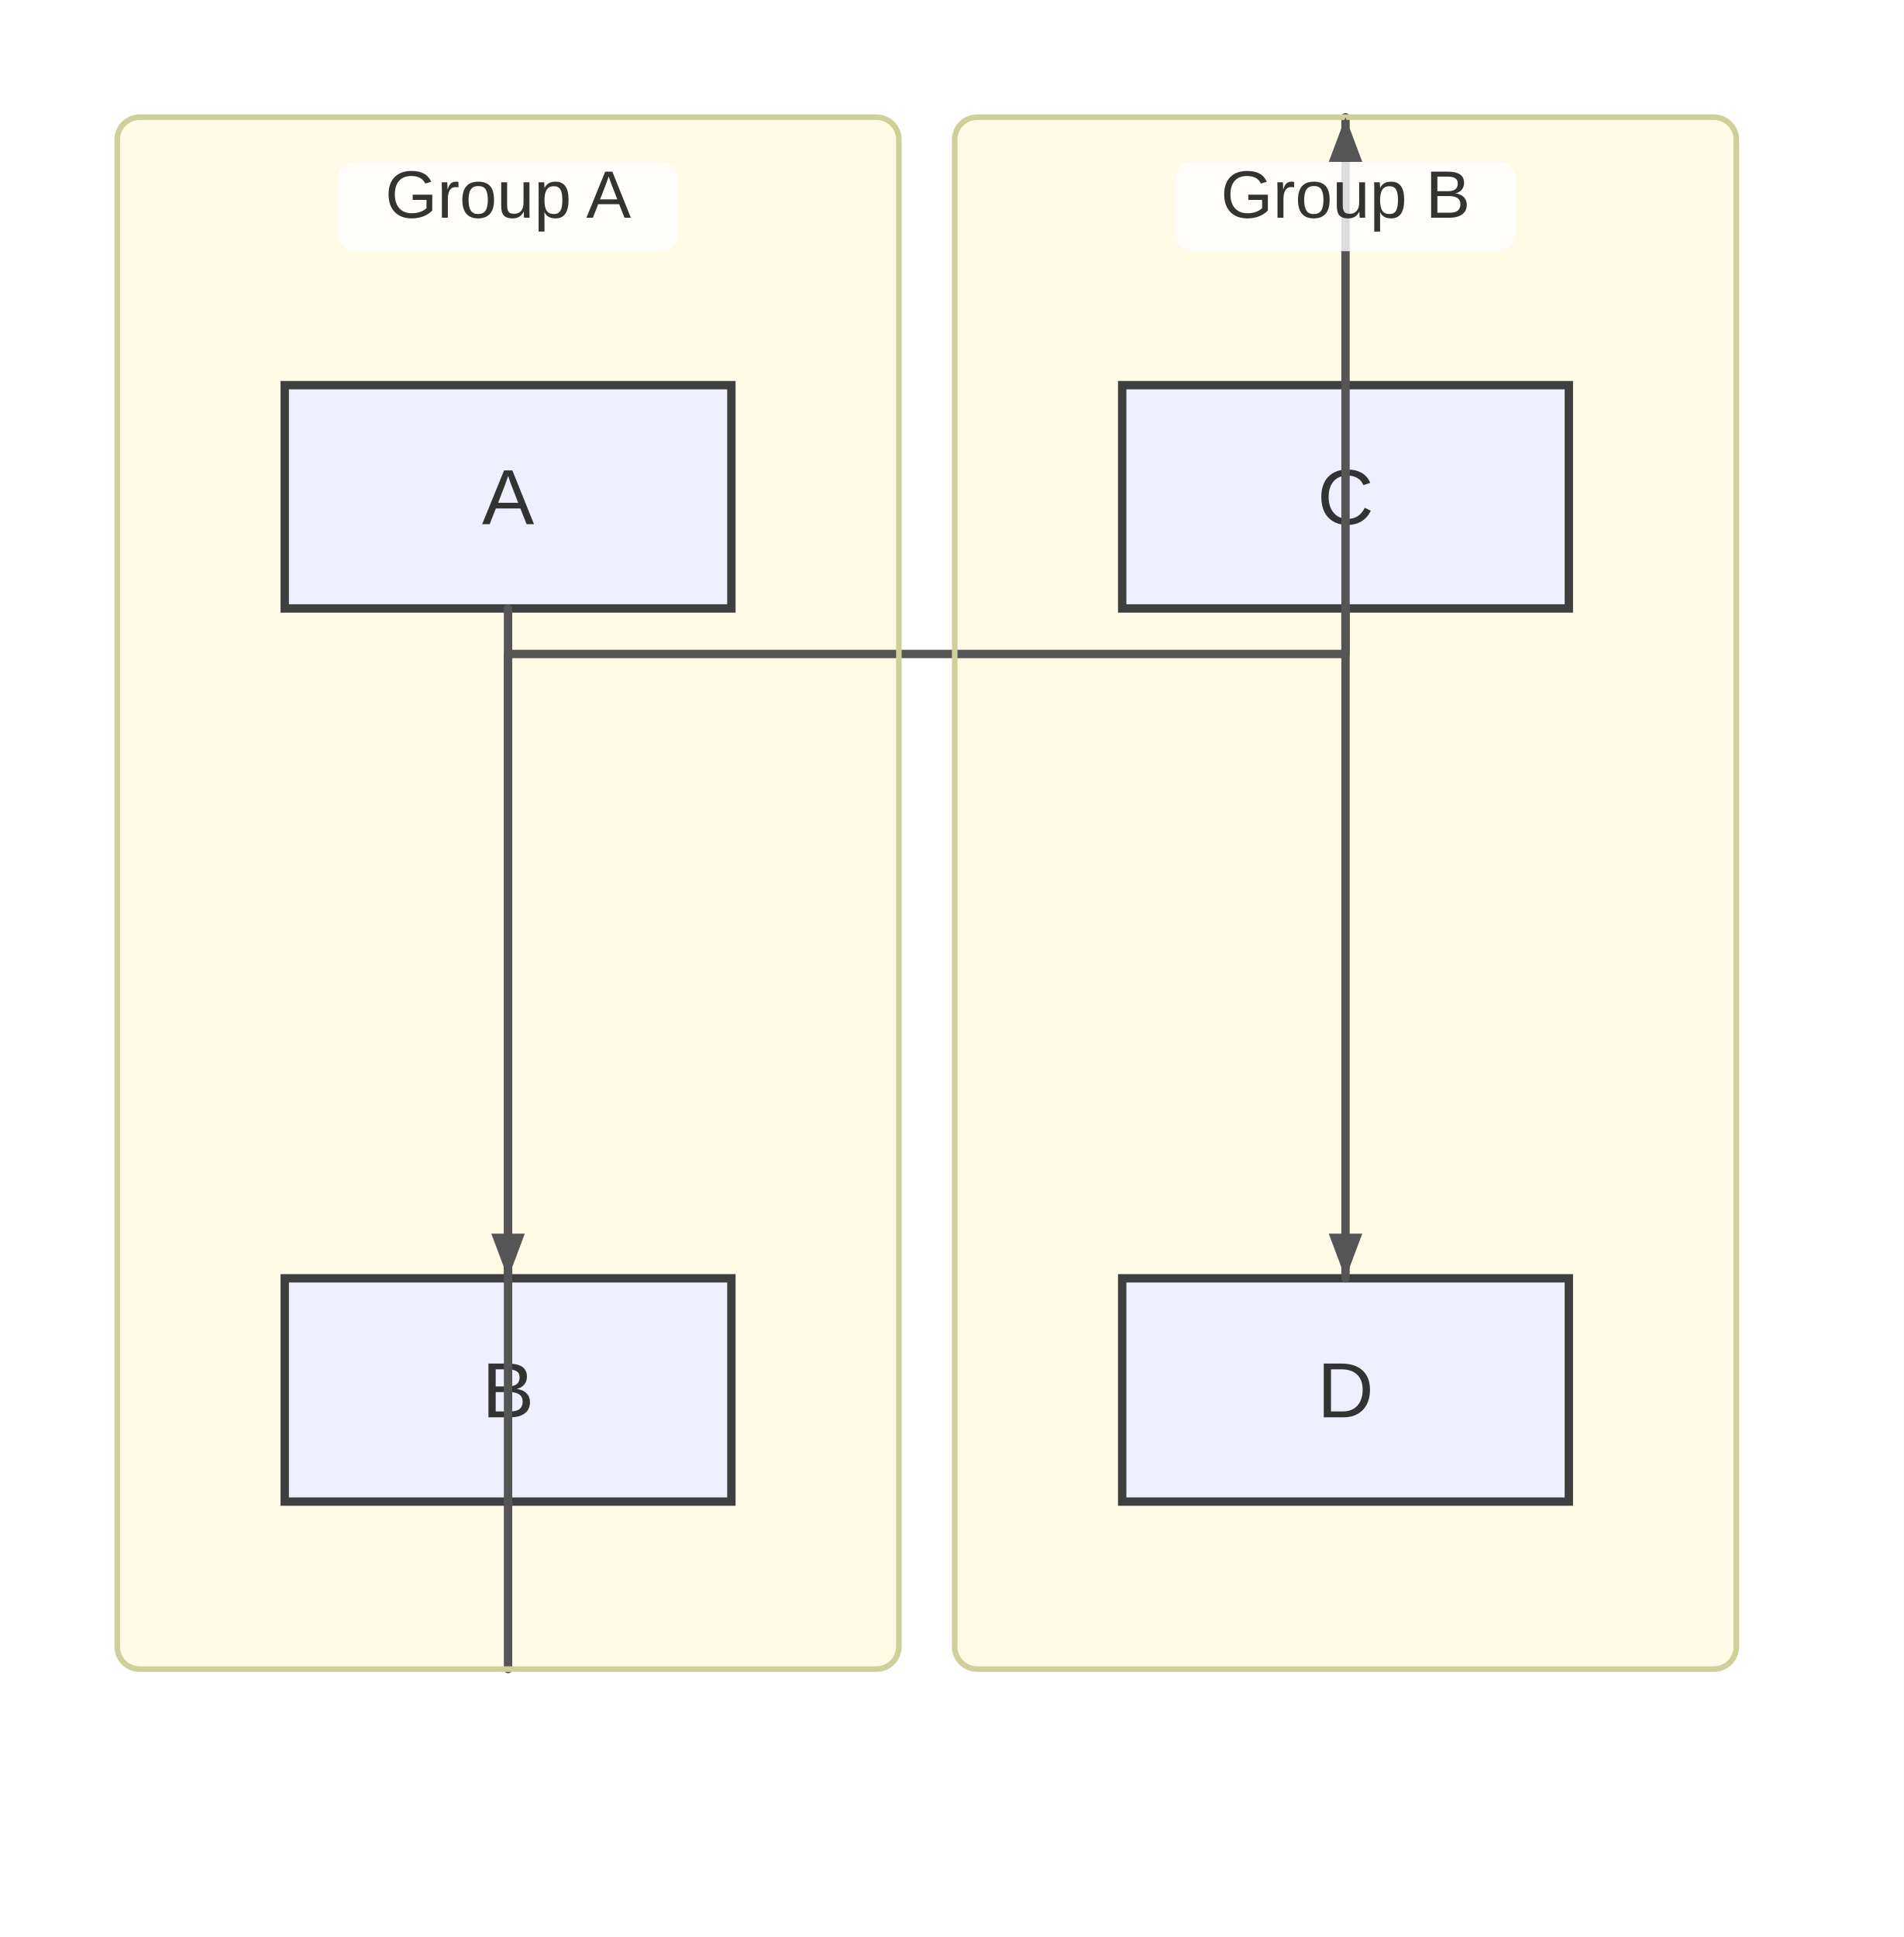
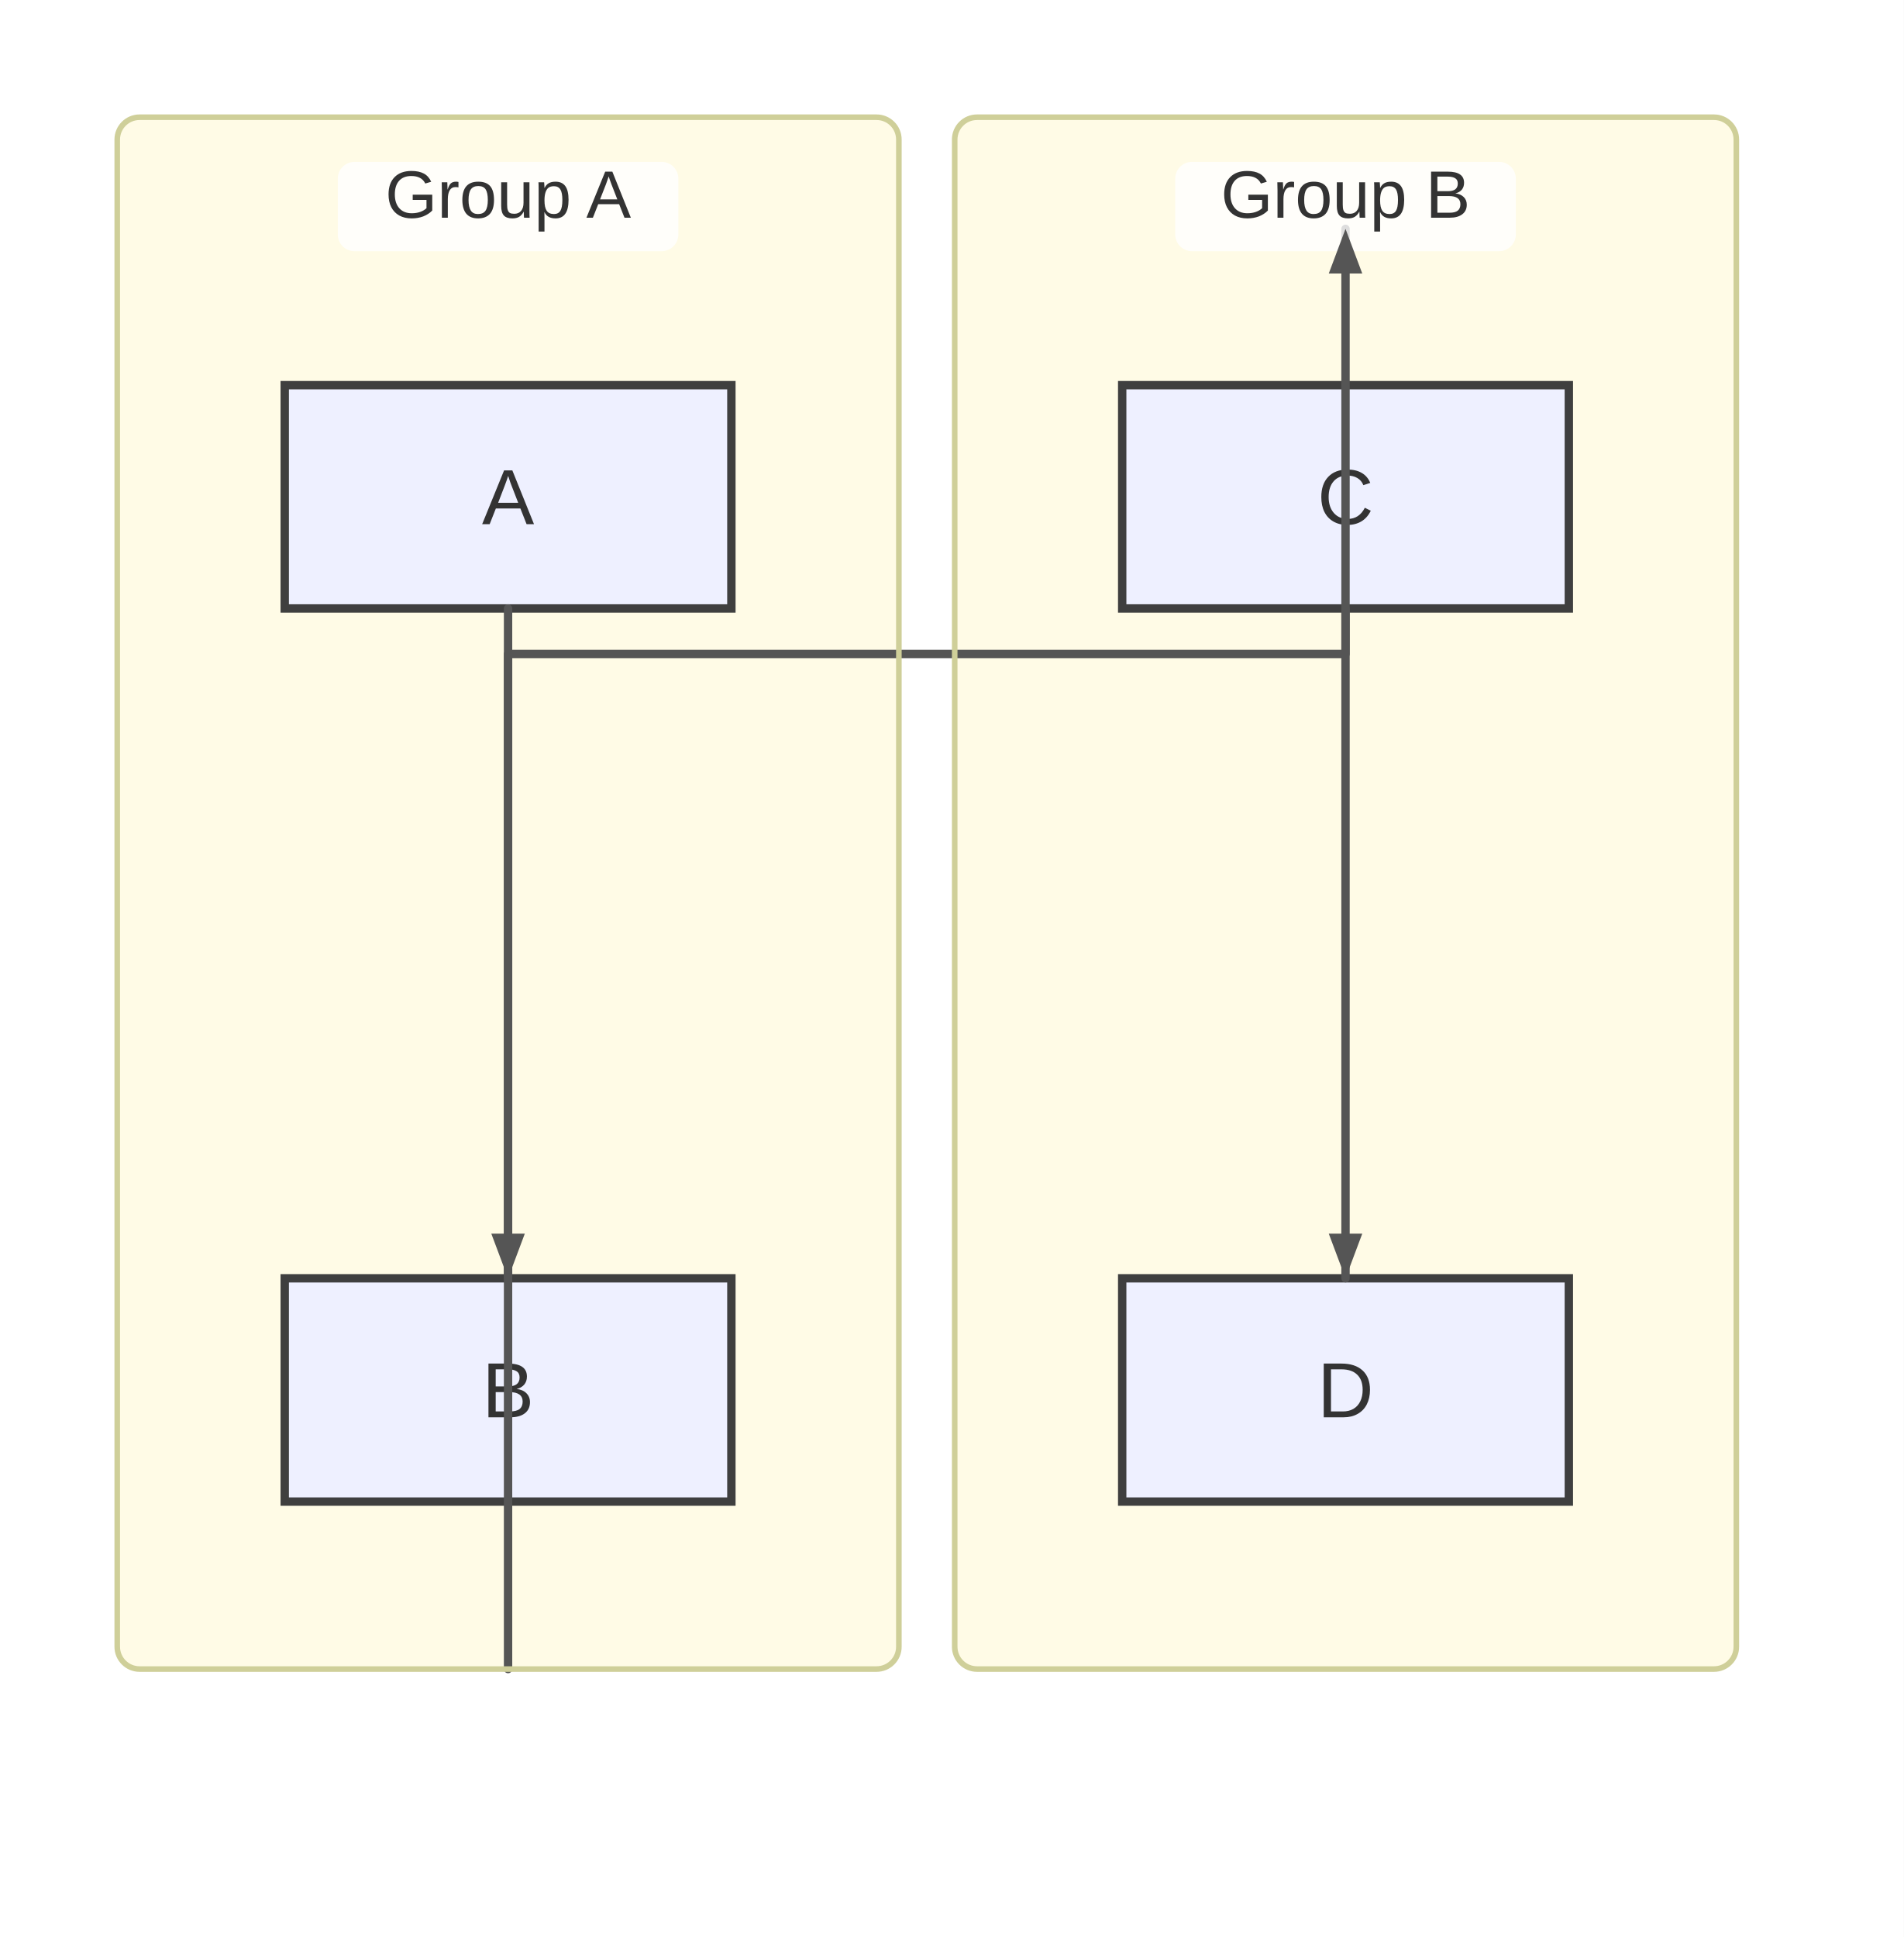
<svg xmlns="http://www.w3.org/2000/svg" width="341" height="347" viewBox="0 0 341 347">
  <rect x="0" y="0" width="341" height="347" fill="#ffffff" />
  <defs>
    <marker id="arrow" viewBox="0 0 11 11" markerWidth="11" markerHeight="11" refX="11" refY="6" orient="auto" markerUnits="userSpaceOnUse">
      <path d="M0,0 L0,11 L11,6 z" fill="#555555" />
    </marker>
    <marker id="circle-marker" viewBox="0 0 9 9" markerWidth="9" markerHeight="9" refX="4.5" refY="4.5" orient="auto" markerUnits="userSpaceOnUse">
      <circle cx="4.5" cy="4.5" r="4.5" fill="#555555" />
    </marker>
    <marker id="cross-marker" viewBox="0 0 12 12" markerWidth="12" markerHeight="12" refX="6" refY="6" orient="auto" markerUnits="userSpaceOnUse">
      <path d="M1.5,1.5 L10.5,10.5 M10.5,1.5 L1.5,10.5" stroke="#555555" stroke-width="2.25" />
    </marker>
  </defs>
  <g class="subgraph-bg">
    <rect x="21" y="21" width="140" height="278" rx="4" ry="4" fill="#fffbe6" stroke="none" />
    <rect x="171" y="21" width="140" height="278" rx="4" ry="4" fill="#fffbe6" stroke="none" />
  </g>
  <g id="A">
    <rect x="51" y="69" width="80" height="40" rx="0" ry="0" stroke="#3f3f3f" stroke-width="1.5" fill="#eef0ff" />
    <text x="91" y="93.9" text-anchor="middle" font-family="Arial, sans-serif" font-size="14" fill="#333">A</text>
  </g>
  <g id="B">
    <rect x="51" y="229" width="80" height="40" rx="0" ry="0" stroke="#3f3f3f" stroke-width="1.5" fill="#eef0ff" />
    <text x="91" y="253.9" text-anchor="middle" font-family="Arial, sans-serif" font-size="14" fill="#333">B</text>
  </g>
  <g id="C">
    <rect x="201" y="69" width="80" height="40" rx="0" ry="0" stroke="#3f3f3f" stroke-width="1.5" fill="#eef0ff" />
    <text x="241" y="93.9" text-anchor="middle" font-family="Arial, sans-serif" font-size="14" fill="#333">C</text>
  </g>
  <g id="D">
    <rect x="201" y="229" width="80" height="40" rx="0" ry="0" stroke="#3f3f3f" stroke-width="1.5" fill="#eef0ff" />
    <text x="241" y="253.9" text-anchor="middle" font-family="Arial, sans-serif" font-size="14" fill="#333">D</text>
  </g>
  <path d="M91,109 L91,119 C91,131 91,213 91,219 L91,229" stroke="#555555" stroke-width="1.5" fill="none" stroke-linecap="round" stroke-linejoin="round" />
  <path d="M241,109 L241,119 C241,131 241,213 241,219 L241,229" stroke="#555555" stroke-width="1.5" fill="none" stroke-linecap="round" stroke-linejoin="round" />
-   <path d="M91,299 L91,279 L91,117.16 L241,117.16 L241,41 L241,21" stroke="#555555" stroke-width="1.5" fill="none" stroke-linecap="round" stroke-linejoin="round" />
+   <path d="M91,299 L91,279 L91,117.16 L241,117.16 L241,41" stroke="#555555" stroke-width="1.5" fill="none" stroke-linecap="round" stroke-linejoin="round" />
  <g class="subgraph-borders">
    <rect x="21" y="21" width="140" height="278" rx="4" ry="4" fill="none" stroke="#cfcf99" stroke-width="1" />
    <rect x="171" y="21" width="140" height="278" rx="4" ry="4" fill="none" stroke="#cfcf99" stroke-width="1" />
  </g>
  <g class="subgraph-title-bg">
    <rect x="60.5" y="29" width="61" height="16" rx="3" ry="3" fill="rgba(255,255,255,0.8)" stroke="none" />
    <rect x="210.5" y="29" width="61" height="16" rx="3" ry="3" fill="rgba(255,255,255,0.8)" stroke="none" />
  </g>
  <g class="subgraph-titles">
    <text x="91" y="39" text-anchor="middle" font-family="Arial, sans-serif" font-size="12" fill="#333">Group A</text>
    <text x="241" y="39" text-anchor="middle" font-family="Arial, sans-serif" font-size="12" fill="#333">Group B</text>
  </g>
  <path d="M91,229 L88,221 L94,221 Z" fill="#555555" />
  <path d="M241,229 L238,221 L244,221 Z" fill="#555555" />
-   <path d="M241,21 L244,29 L238,29 Z" fill="#555555" />
+   <path d="M241,41 L244,49 L238,49 Z" fill="#555555" />
</svg>
